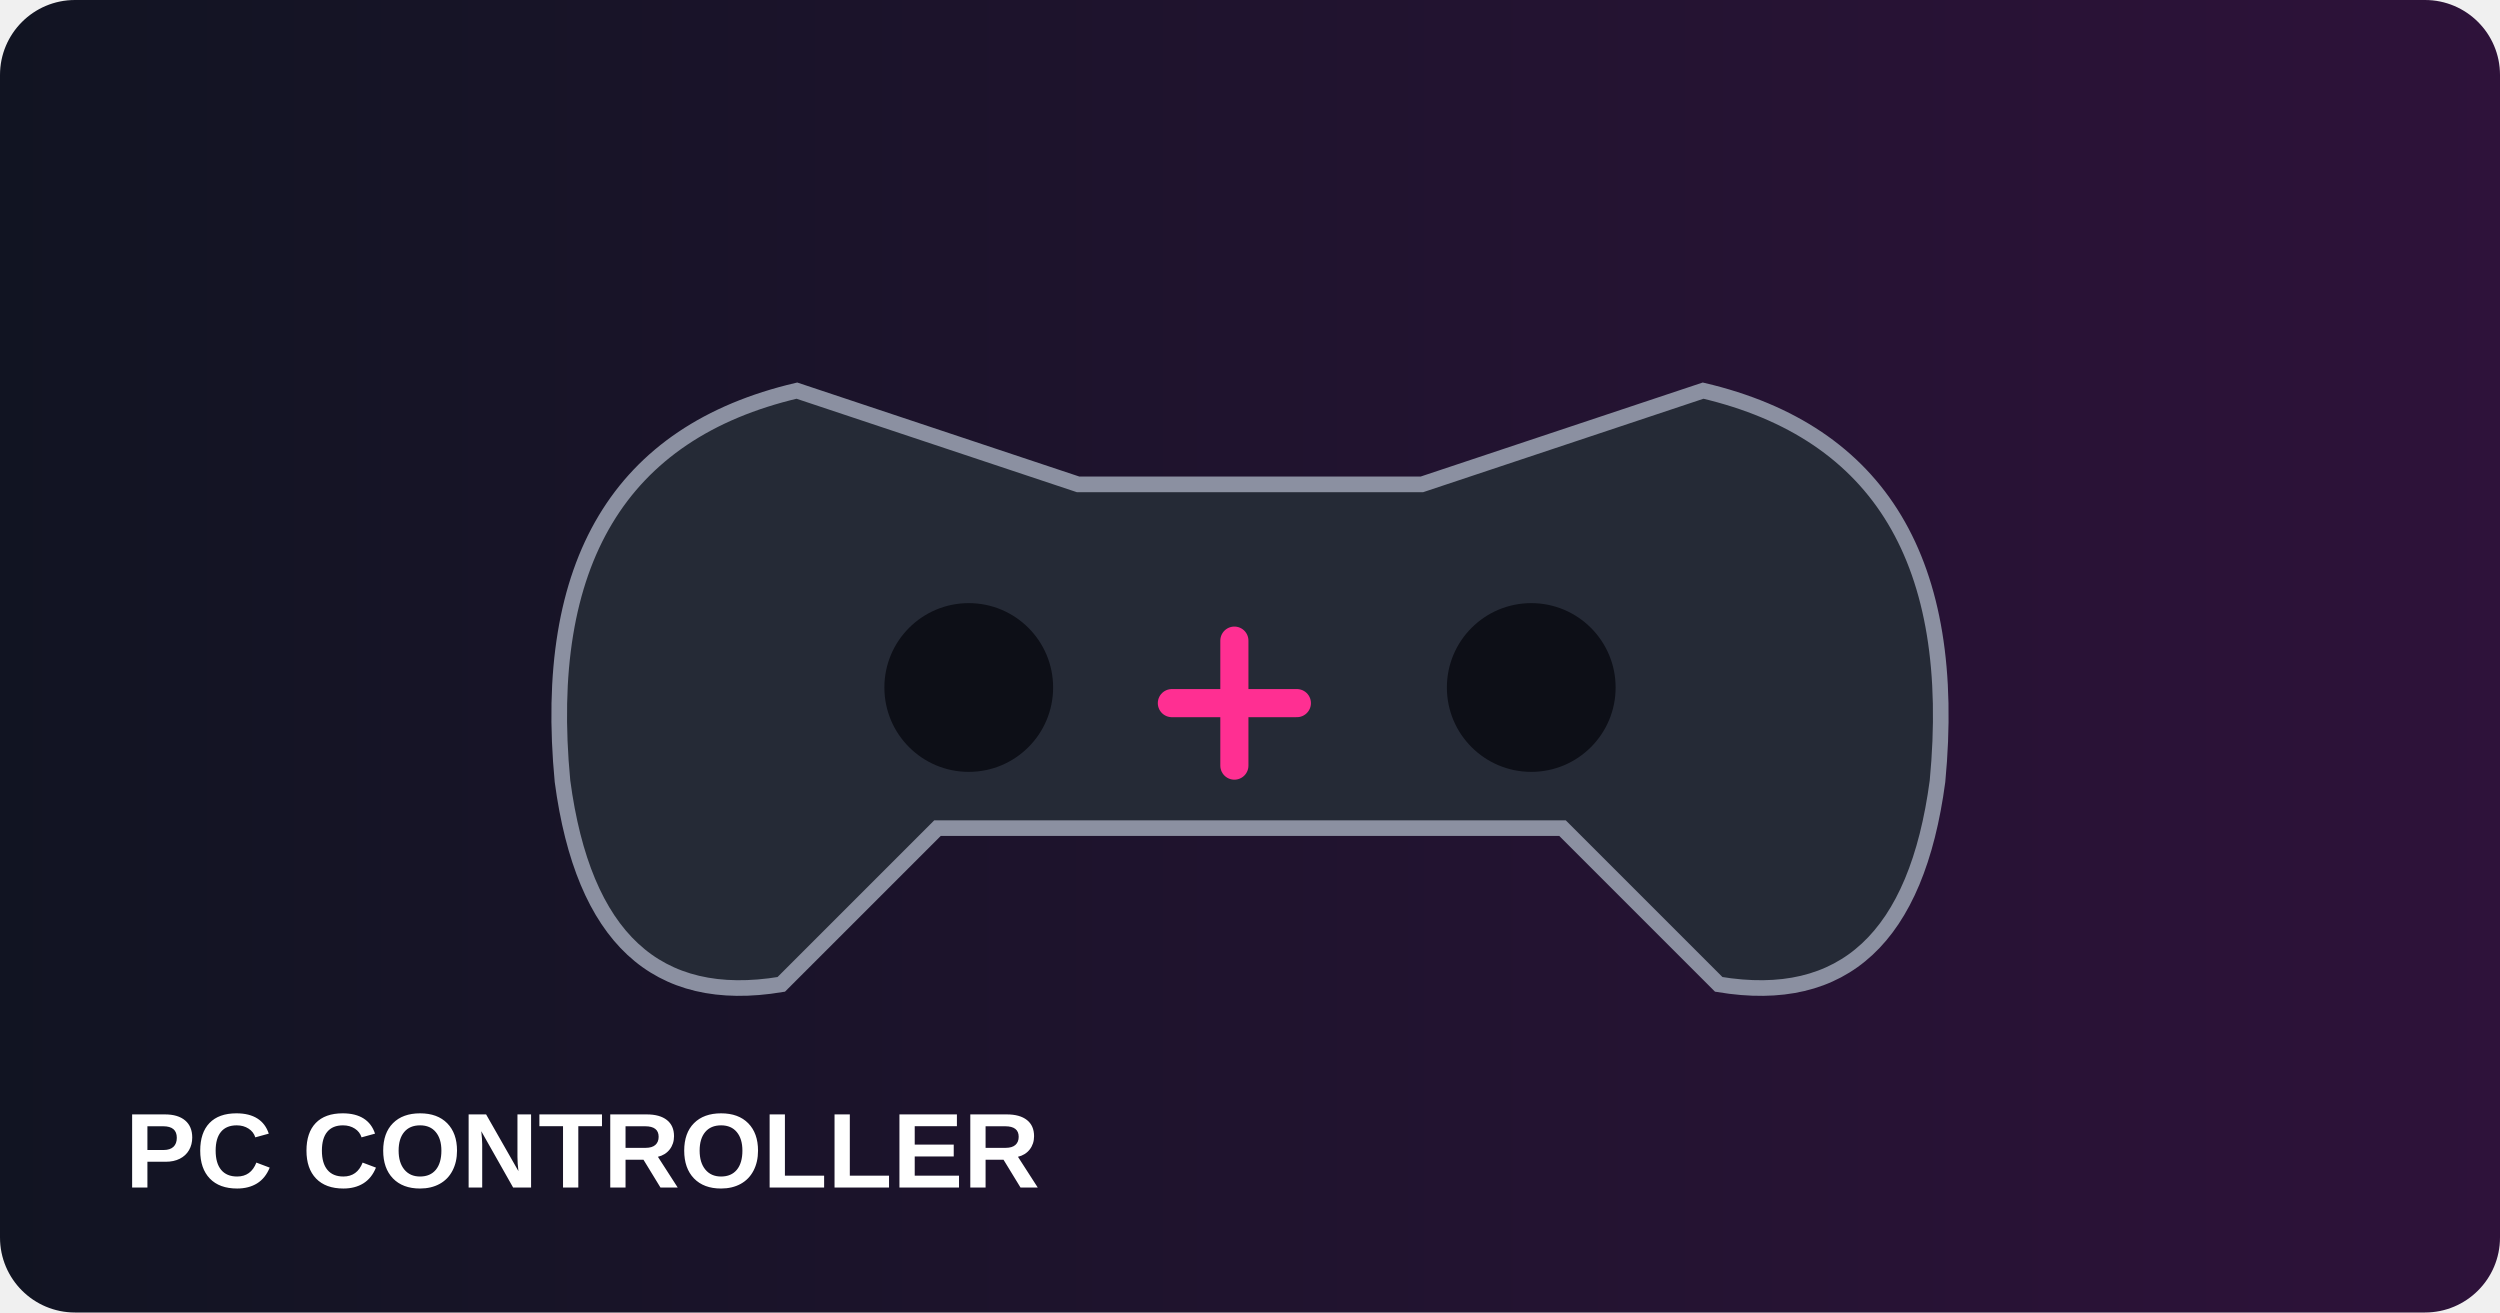
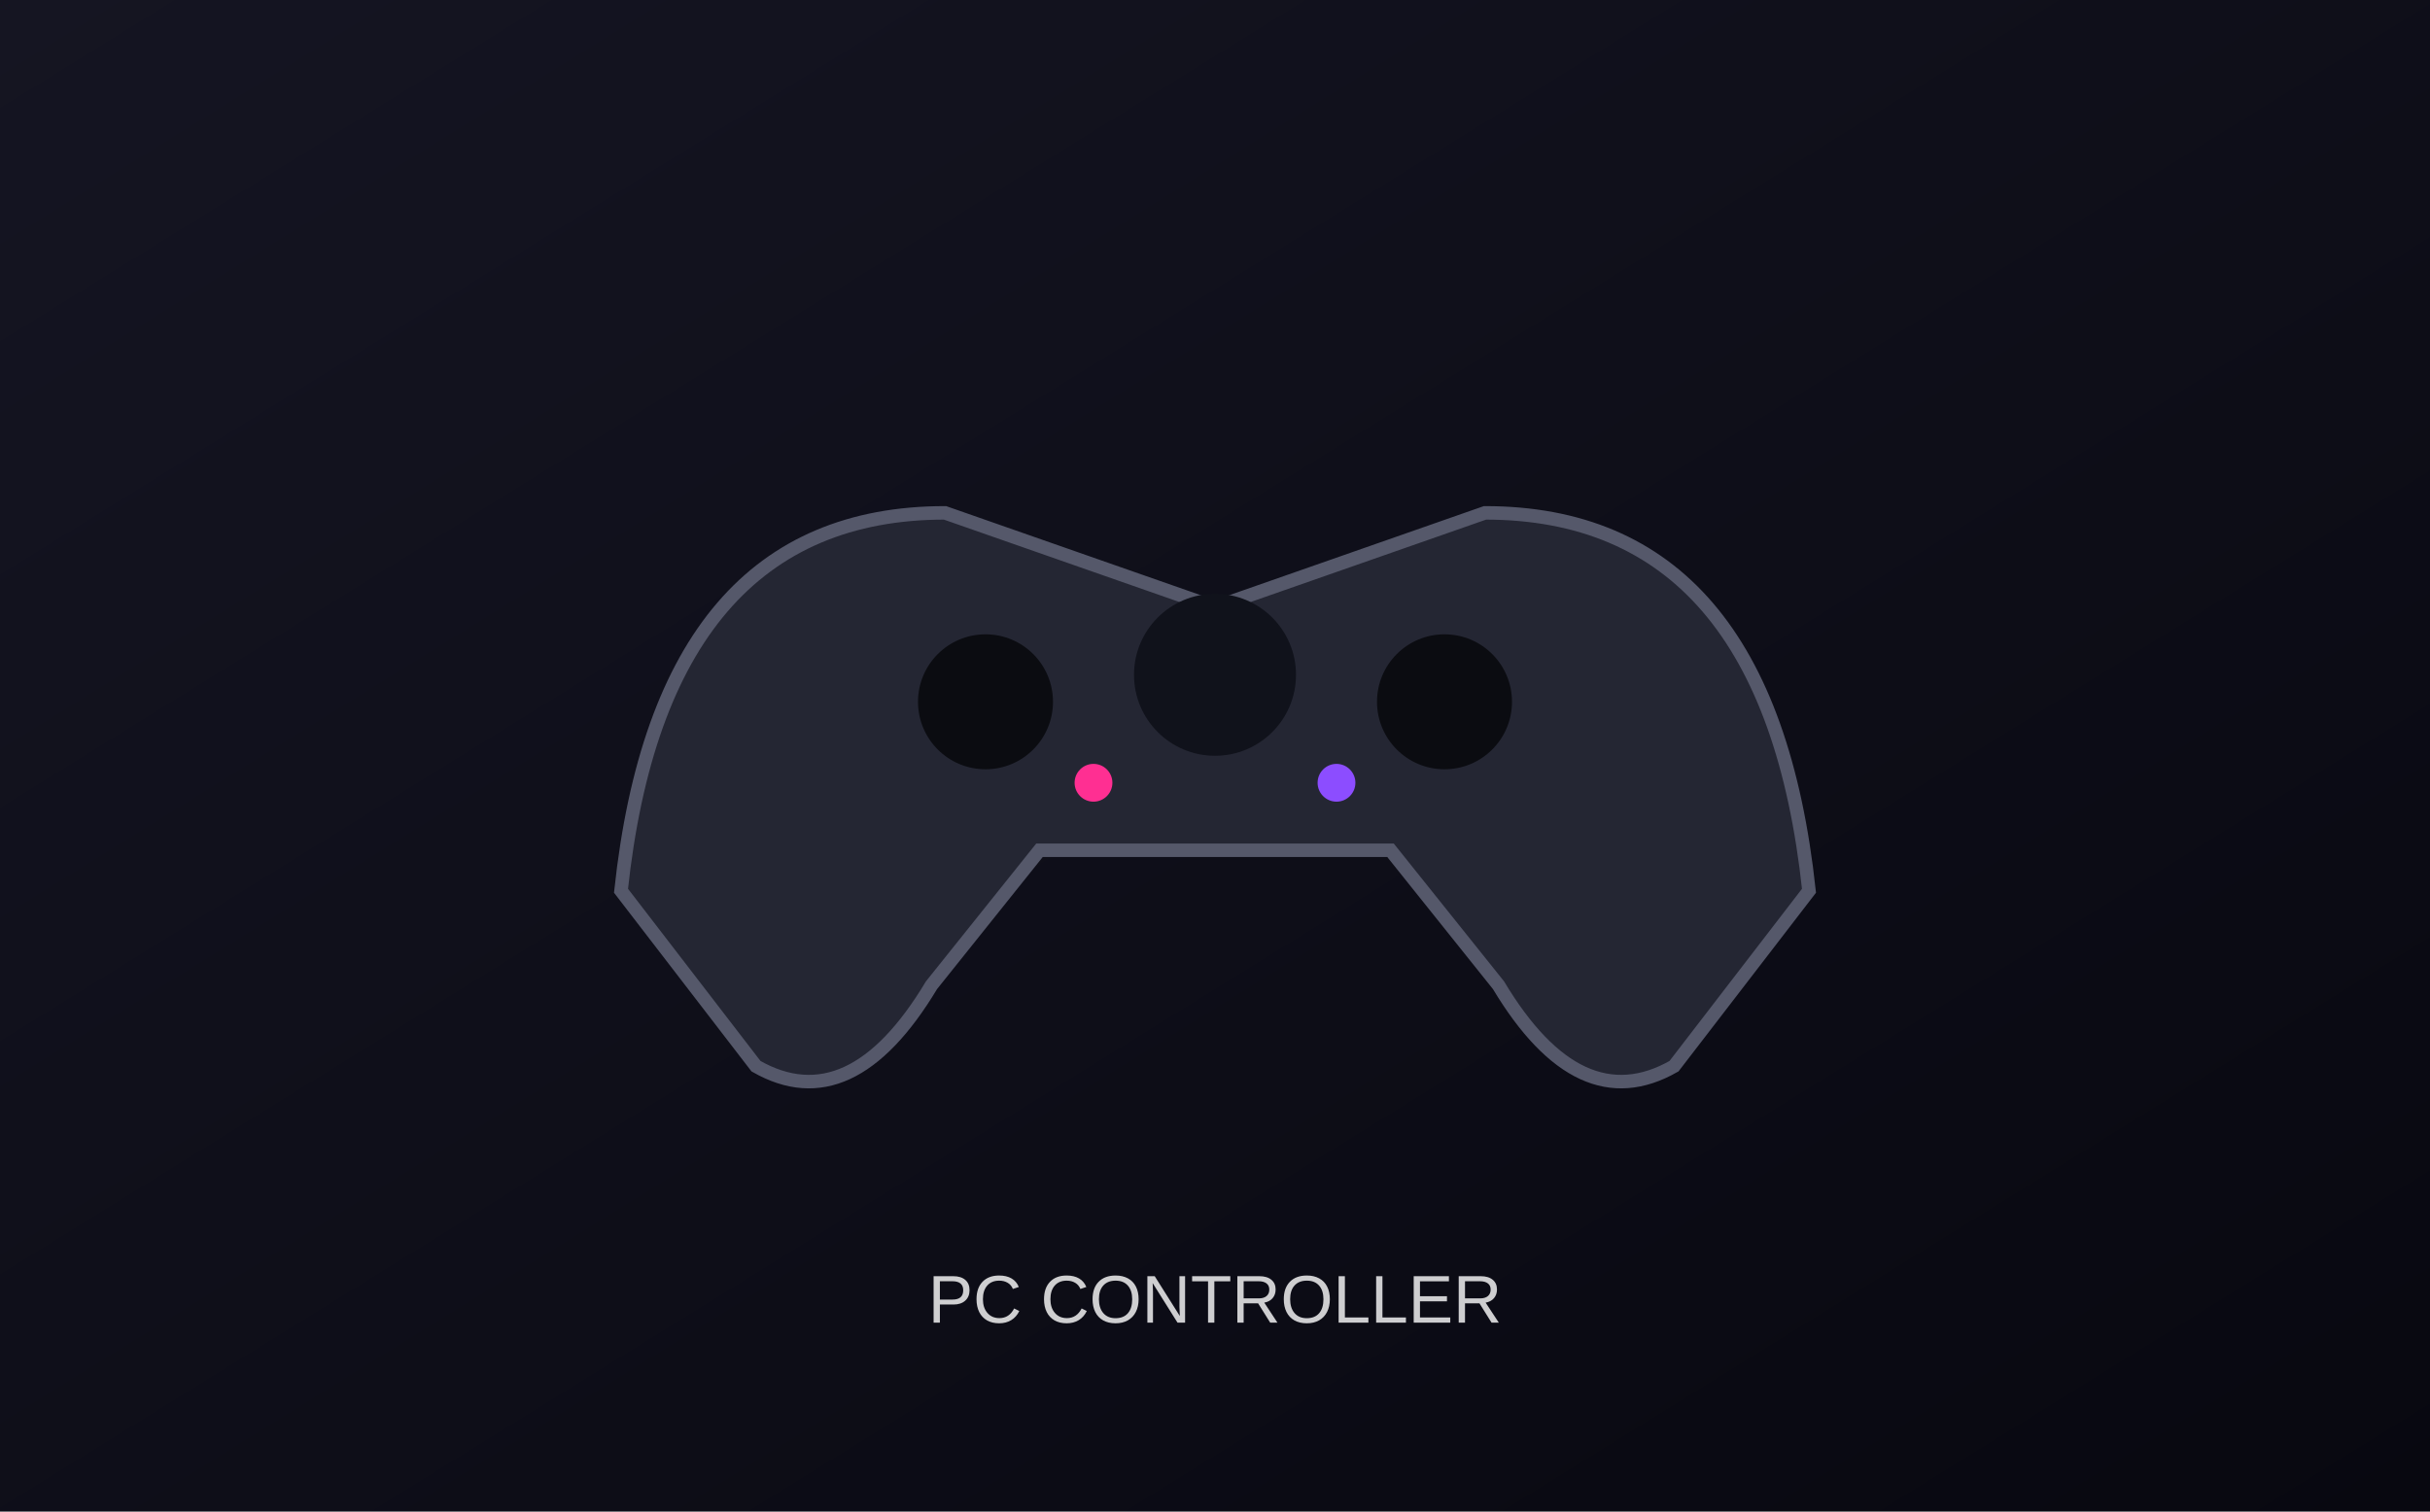
- <svg xmlns="http://www.w3.org/2000/svg" viewBox="0 0 800 420">
+ <svg xmlns="http://www.w3.org/2000/svg" viewBox="0 0 900 560">
  <defs>
-     <linearGradient id="g" x1="0" x2="1">
-       <stop stop-color="#111422" />
-       <stop offset="1" stop-color="#2e123a" />
+     <linearGradient id="g" x1="0" y1="0" x2="1" y2="1">
+       <stop stop-color="#151522" />
+       <stop offset="1" stop-color="#080810" />
    </linearGradient>
  </defs>
-   <rect width="800" height="420" rx="24" fill="url(#g)" />
-   <path d="M180 250 Q170 145 255 125 L345 155 L455 155 L545 125 Q630 145 620 250 Q610 325 550 315 L500 265 L300 265 L250 315 Q190 325 180 250Z" fill="#252a36" stroke="#8b90a1" stroke-width="5" />
-   <circle cx="310" cy="220" r="27" fill="#0d0f17" />
-   <circle cx="490" cy="220" r="27" fill="#0d0f17" />
-   <path d="M395 205 v40 M375 225 h40" stroke="#ff2f92" stroke-width="9" stroke-linecap="round" />
-   <text x="40" y="380" fill="#fff" font-family="Arial" font-size="34" font-weight="700">PC CONTROLLER</text>
+   <rect width="900" height="560" fill="url(#g)" />
+   <path d="M230 330 Q245 190 350 190 L450 225 L550 190 Q655 190 670 330 L620 395 Q585 415 555 365 L515 315 L385 315 L345 365 Q315 415 280 395Z" fill="#242633" stroke="#55586a" stroke-width="5" />
+   <circle cx="365" cy="260" r="25" fill="#0b0c11" />
+   <circle cx="535" cy="260" r="25" fill="#0b0c11" />
+   <circle cx="450" cy="250" r="30" fill="#10121b" />
+   <circle cx="405" cy="290" r="7" fill="#ff2f92" />
+   <circle cx="495" cy="290" r="7" fill="#8c4dff" />
+   <text x="450" y="490" fill="#fff" font-family="Arial" font-size="25" text-anchor="middle" opacity=".8">PC CONTROLLER</text>
</svg>
